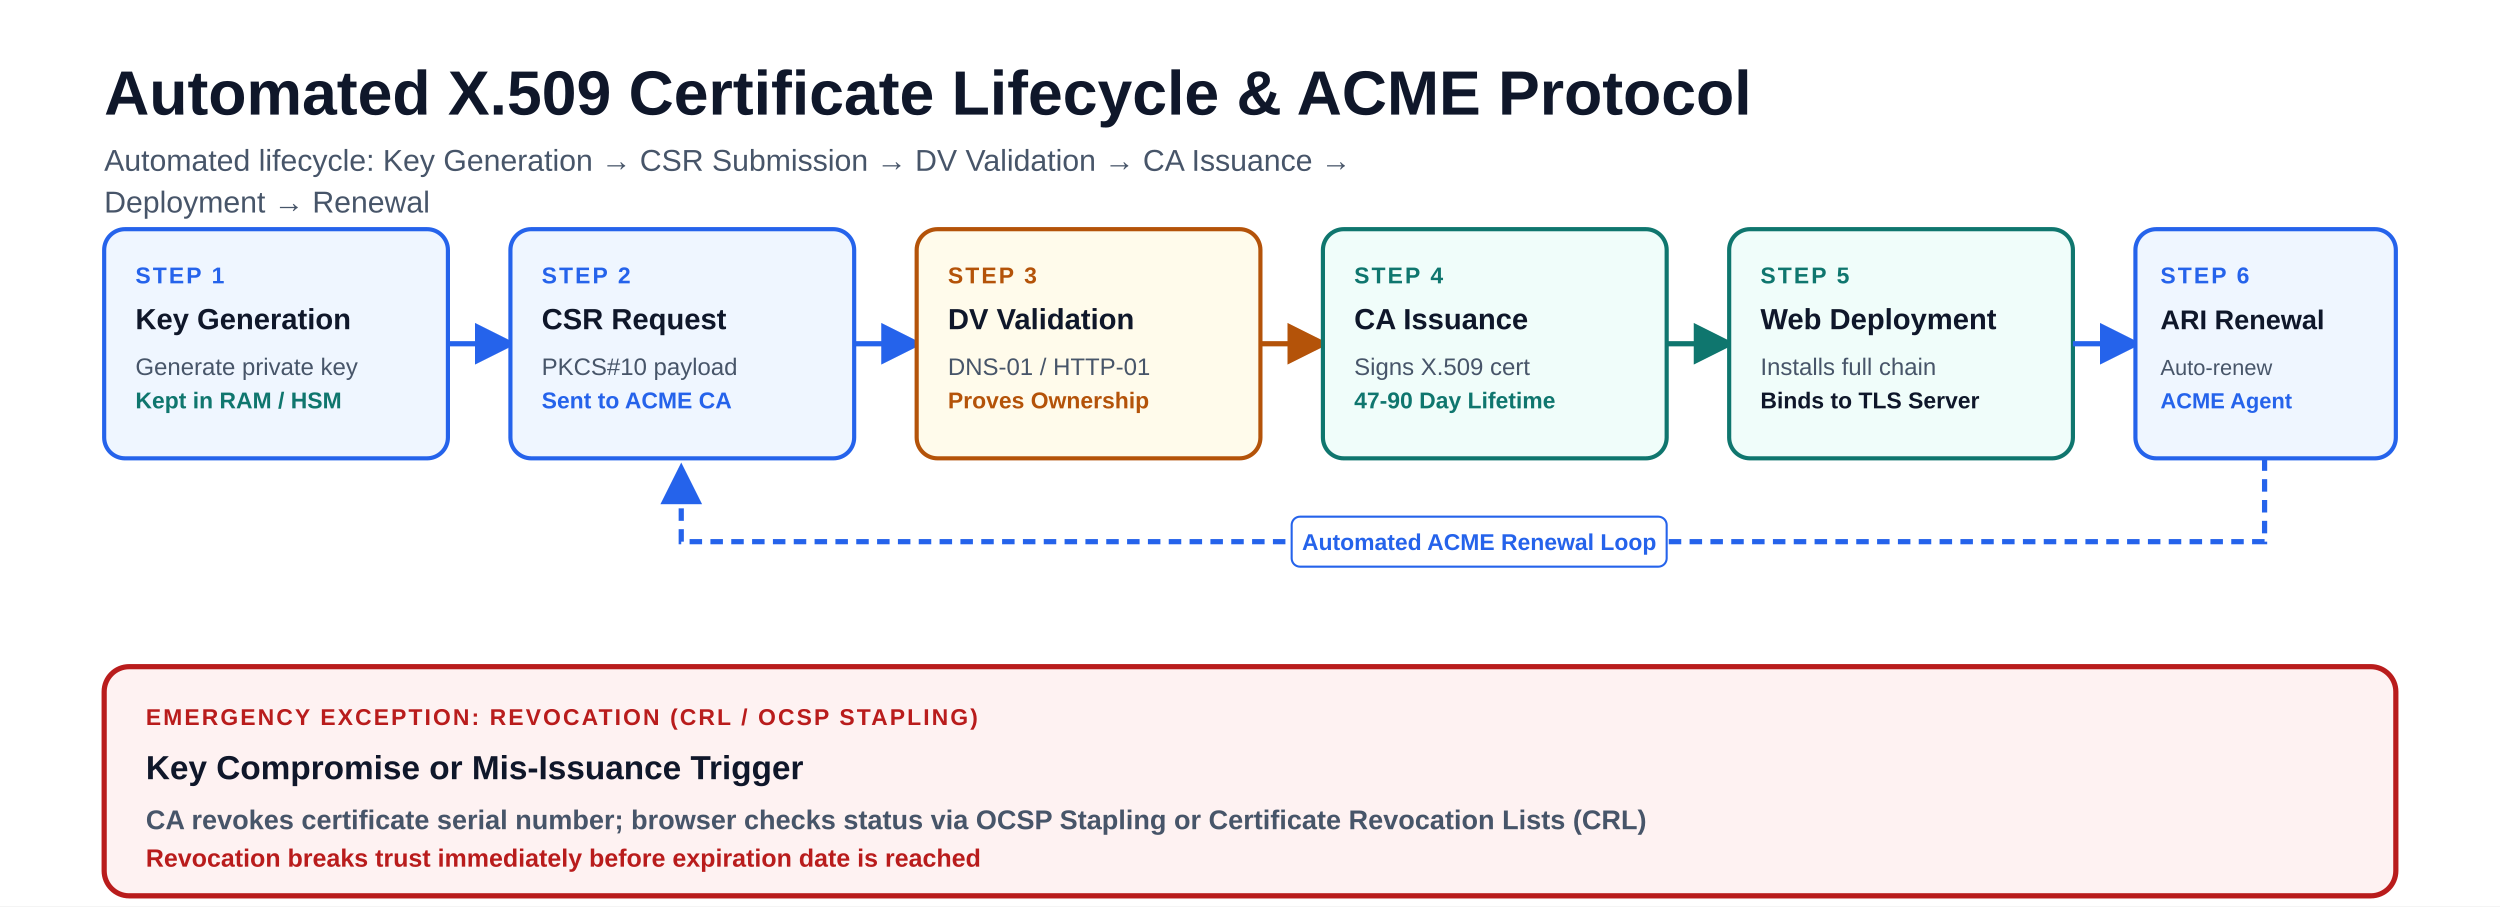
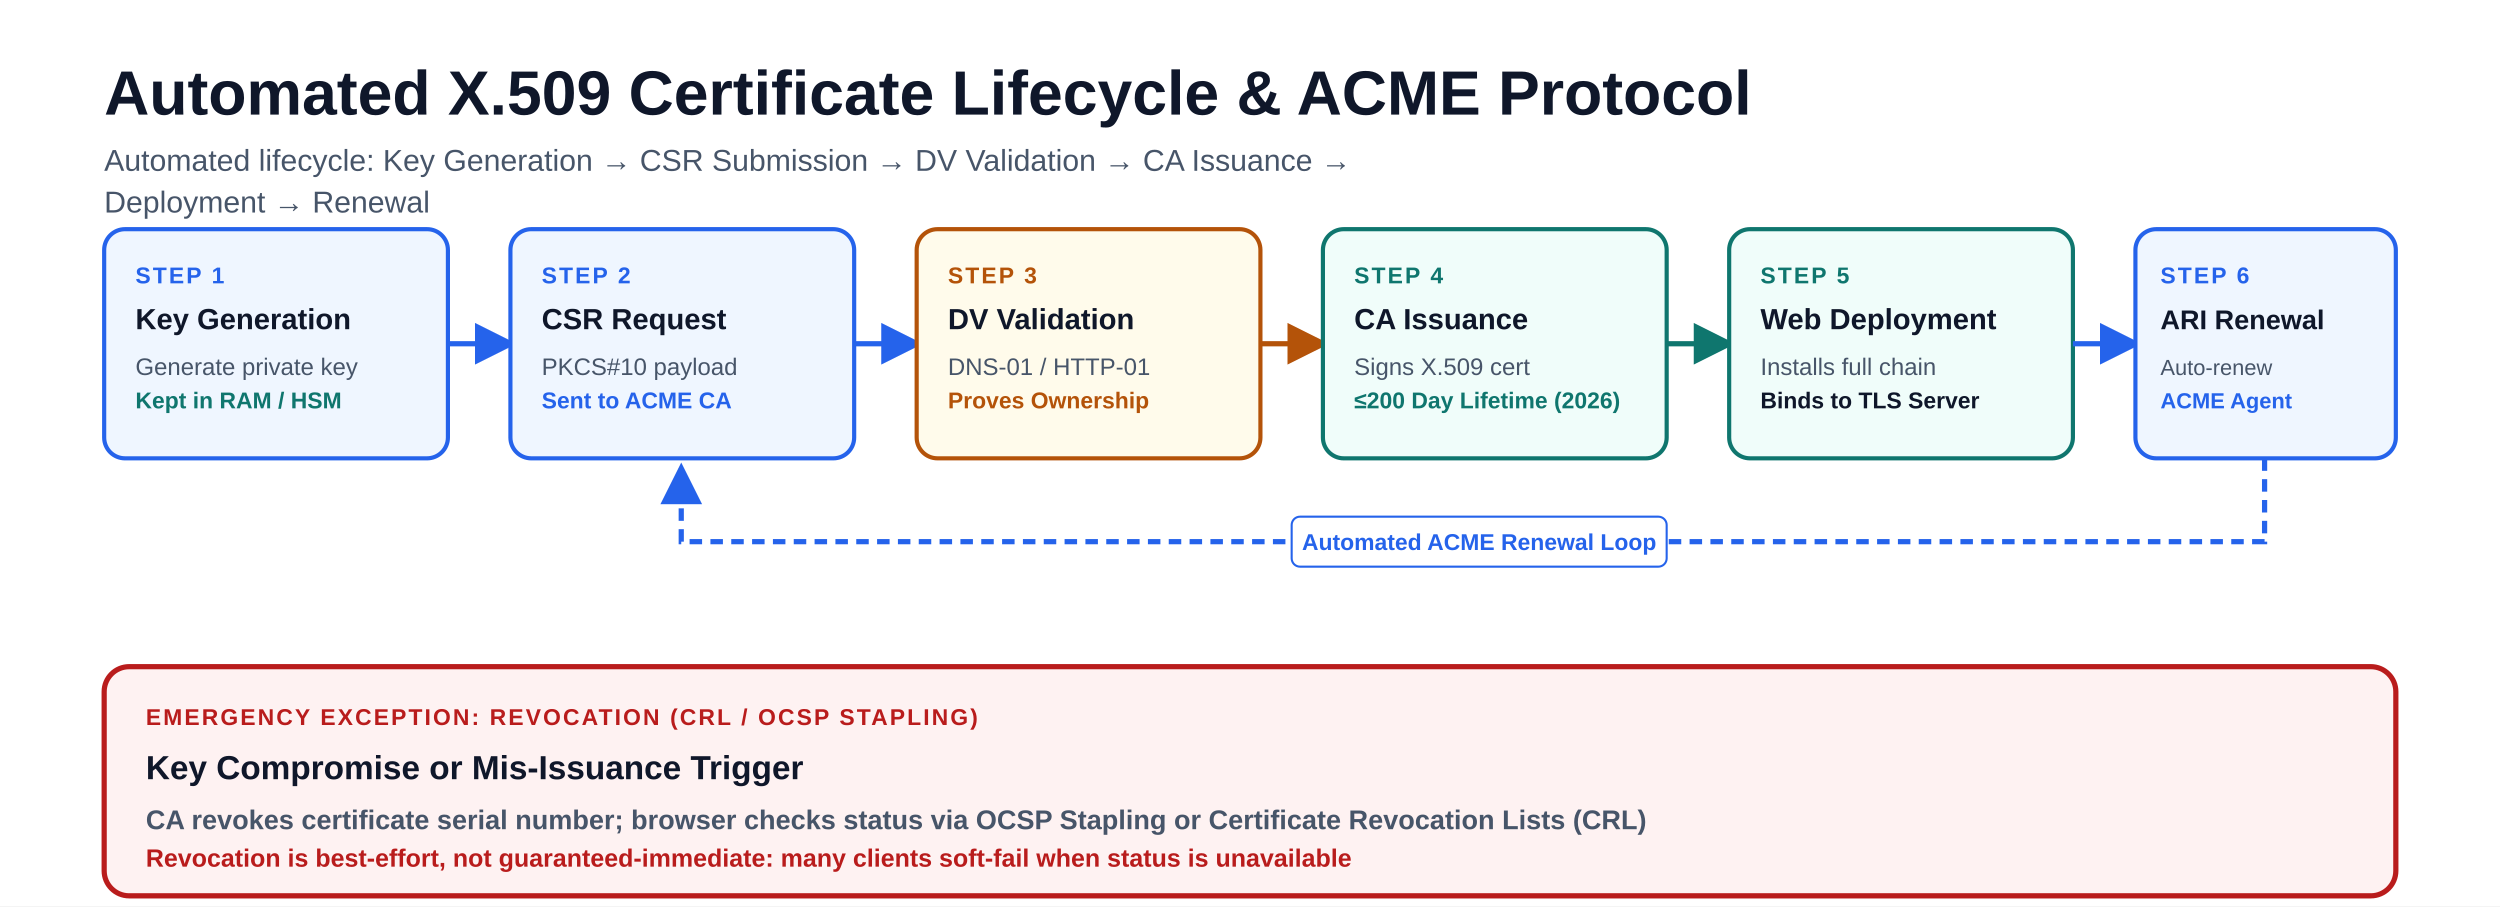
<svg xmlns="http://www.w3.org/2000/svg" viewBox="0 0 1200 435" font-family="-apple-system, BlinkMacSystemFont, 'Segoe UI', Arial, sans-serif" role="img" aria-labelledby="title description">
  <rect width="1200" height="435" fill="#ffffff" />
  <defs>
    <marker id="arrow" viewBox="0 0 10 10" refX="8.5" refY="5" markerWidth="8" markerHeight="8" orient="auto">
      <path d="M0 0 L10 5 L0 10Z" fill="#94a3b8" />
    </marker>
    <marker id="arrow-reverse" viewBox="0 0 10 10" refX="1.5" refY="5" markerWidth="8" markerHeight="8" orient="auto">
      <path d="M10 0 L0 5 L10 10Z" fill="#94a3b8" />
    </marker>
    <marker id="arrow-blue" viewBox="0 0 10 10" refX="8.5" refY="5" markerWidth="8" markerHeight="8" orient="auto">
      <path d="M0 0 L10 5 L0 10Z" fill="#2563eb" />
    </marker>
    <marker id="arrow-teal" viewBox="0 0 10 10" refX="8.5" refY="5" markerWidth="8" markerHeight="8" orient="auto">
      <path d="M0 0 L10 5 L0 10Z" fill="#0f766e" />
    </marker>
    <marker id="arrow-amber" viewBox="0 0 10 10" refX="8.5" refY="5" markerWidth="8" markerHeight="8" orient="auto">
      <path d="M0 0 L10 5 L0 10Z" fill="#b45309" />
    </marker>
    <marker id="arrow-violet" viewBox="0 0 10 10" refX="8.5" refY="5" markerWidth="8" markerHeight="8" orient="auto">
      <path d="M0 0 L10 5 L0 10Z" fill="#7c3aed" />
    </marker>
    <marker id="arrow-red" viewBox="0 0 10 10" refX="8.5" refY="5" markerWidth="8" markerHeight="8" orient="auto">
      <path d="M0 0 L10 5 L0 10Z" fill="#b91c1c" />
    </marker>
  </defs>
  <text x="50" y="55" font-size="30" font-weight="850" fill="#0f172a">Automated X.509 Certificate Lifecycle &amp; ACME Protocol</text>
  <text x="50" y="82" font-size="14.5" fill="#475569">Automated lifecycle: Key Generation → CSR Submission → DV Validation → CA Issuance →</text>
  <text x="50" y="102" font-size="14.5" fill="#475569">Deployment → Renewal</text>
  <g>
    <rect x="50" y="110" width="165" height="110" rx="10" fill="#eff6ff" stroke="#2563eb" stroke-width="2" />
    <text x="65" y="136" font-size="11" font-weight="900" letter-spacing="1" fill="#2563eb">STEP 1</text>
    <text x="65" y="158" font-size="14" font-weight="800" fill="#0f172a">Key Generation</text>
    <text x="65" y="180" font-size="11.5" font-weight="500" fill="#475569">Generate private key</text>
    <text x="65" y="196" font-size="11" font-weight="600" fill="#0f766e">Kept in RAM / HSM</text>
    <path d="M215 165 L245 165" fill="none" stroke="#2563eb" stroke-width="2.5" marker-end="url(#arrow-blue)" />
    <rect x="245" y="110" width="165" height="110" rx="10" fill="#eff6ff" stroke="#2563eb" stroke-width="2" />
    <text x="260" y="136" font-size="11" font-weight="900" letter-spacing="1" fill="#2563eb">STEP 2</text>
    <text x="260" y="158" font-size="14" font-weight="800" fill="#0f172a">CSR Request</text>
    <text x="260" y="180" font-size="11.5" font-weight="500" fill="#475569">PKCS#10 payload</text>
    <text x="260" y="196" font-size="11" font-weight="600" fill="#2563eb">Sent to ACME CA</text>
    <path d="M410 165 L440 165" fill="none" stroke="#2563eb" stroke-width="2.5" marker-end="url(#arrow-blue)" />
    <rect x="440" y="110" width="165" height="110" rx="10" fill="#fffbeb" stroke="#b45309" stroke-width="2" />
    <text x="455" y="136" font-size="11" font-weight="900" letter-spacing="1" fill="#b45309">STEP 3</text>
    <text x="455" y="158" font-size="14" font-weight="800" fill="#0f172a">DV Validation</text>
    <text x="455" y="180" font-size="11.5" font-weight="500" fill="#475569">DNS-01 / HTTP-01</text>
    <text x="455" y="196" font-size="11" font-weight="600" fill="#b45309">Proves Ownership</text>
    <path d="M605 165 L635 165" fill="none" stroke="#b45309" stroke-width="2.5" marker-end="url(#arrow-amber)" />
    <rect x="635" y="110" width="165" height="110" rx="10" fill="#f0fdfa" stroke="#0f766e" stroke-width="2" />
    <text x="650" y="136" font-size="11" font-weight="900" letter-spacing="1" fill="#0f766e">STEP 4</text>
    <text x="650" y="158" font-size="14" font-weight="800" fill="#0f172a">CA Issuance</text>
    <text x="650" y="180" font-size="11.5" font-weight="500" fill="#475569">Signs X.509 cert</text>
-     <text x="650" y="196" font-size="11" font-weight="600" fill="#0f766e">47-90 Day Lifetime</text>
+     <text x="650" y="196" font-size="11" font-weight="600" fill="#0f766e">≤200 Day Lifetime (2026)</text>
    <path d="M800 165 L830 165" fill="none" stroke="#0f766e" stroke-width="2.5" marker-end="url(#arrow-teal)" />
    <rect x="830" y="110" width="165" height="110" rx="10" fill="#f0fdfa" stroke="#0f766e" stroke-width="2" />
    <text x="845" y="136" font-size="11" font-weight="900" letter-spacing="1" fill="#0f766e">STEP 5</text>
    <text x="845" y="158" font-size="14" font-weight="800" fill="#0f172a">Web Deployment</text>
    <text x="845" y="180" font-size="11.5" font-weight="500" fill="#475569">Installs full chain</text>
    <text x="845" y="196" font-size="11" font-weight="600" fill="#0f172a">Binds to TLS Server</text>
    <path d="M995 165 L1025 165" fill="none" stroke="#2563eb" stroke-width="2.5" marker-end="url(#arrow-blue)" />
    <rect x="1025" y="110" width="125" height="110" rx="10" fill="#eff6ff" stroke="#2563eb" stroke-width="2" />
    <text x="1037" y="136" font-size="11" font-weight="900" letter-spacing="1" fill="#2563eb">STEP 6</text>
    <text x="1037" y="158" font-size="13" font-weight="800" fill="#0f172a">ARI Renewal</text>
    <text x="1037" y="180" font-size="10.5" font-weight="500" fill="#475569">Auto-renew</text>
    <text x="1037" y="196" font-size="10.5" font-weight="600" fill="#2563eb">ACME Agent</text>
    <path d="M 1087 220 L 1087 260 L 327 260 L 327 225" fill="none" stroke="#2563eb" stroke-width="2.5" stroke-dasharray="6 4" marker-end="url(#arrow-blue)" />
    <rect x="620" y="248" width="180" height="24" rx="4" fill="#ffffff" stroke="#2563eb" stroke-width="1" />
    <text x="710" y="264" text-anchor="middle" font-size="11" font-weight="800" fill="#2563eb">Automated ACME Renewal Loop</text>
    <rect x="50" y="320" width="1100" height="110" rx="12" fill="#fef2f2" stroke="#b91c1c" stroke-width="2.5" />
    <text x="70" y="348" font-size="11" font-weight="900" letter-spacing="1" fill="#b91c1c">EMERGENCY EXCEPTION: REVOCATION (CRL / OCSP STAPLING)</text>
    <text x="70" y="374" font-size="16" font-weight="800" fill="#0f172a">Key Compromise or Mis-Issuance Trigger</text>
    <text x="70" y="398" font-size="13" font-weight="600" fill="#475569">CA revokes certificate serial number; browser checks status via OCSP Stapling or Certificate Revocation Lists (CRL)</text>
-     <text x="70" y="416" font-size="12" font-weight="700" fill="#b91c1c">Revocation breaks trust immediately before expiration date is reached</text>
+     <text x="70" y="416" font-size="12" font-weight="700" fill="#b91c1c">Revocation is best-effort, not guaranteed-immediate: many clients soft-fail when status is unavailable</text>
  </g>
</svg>
